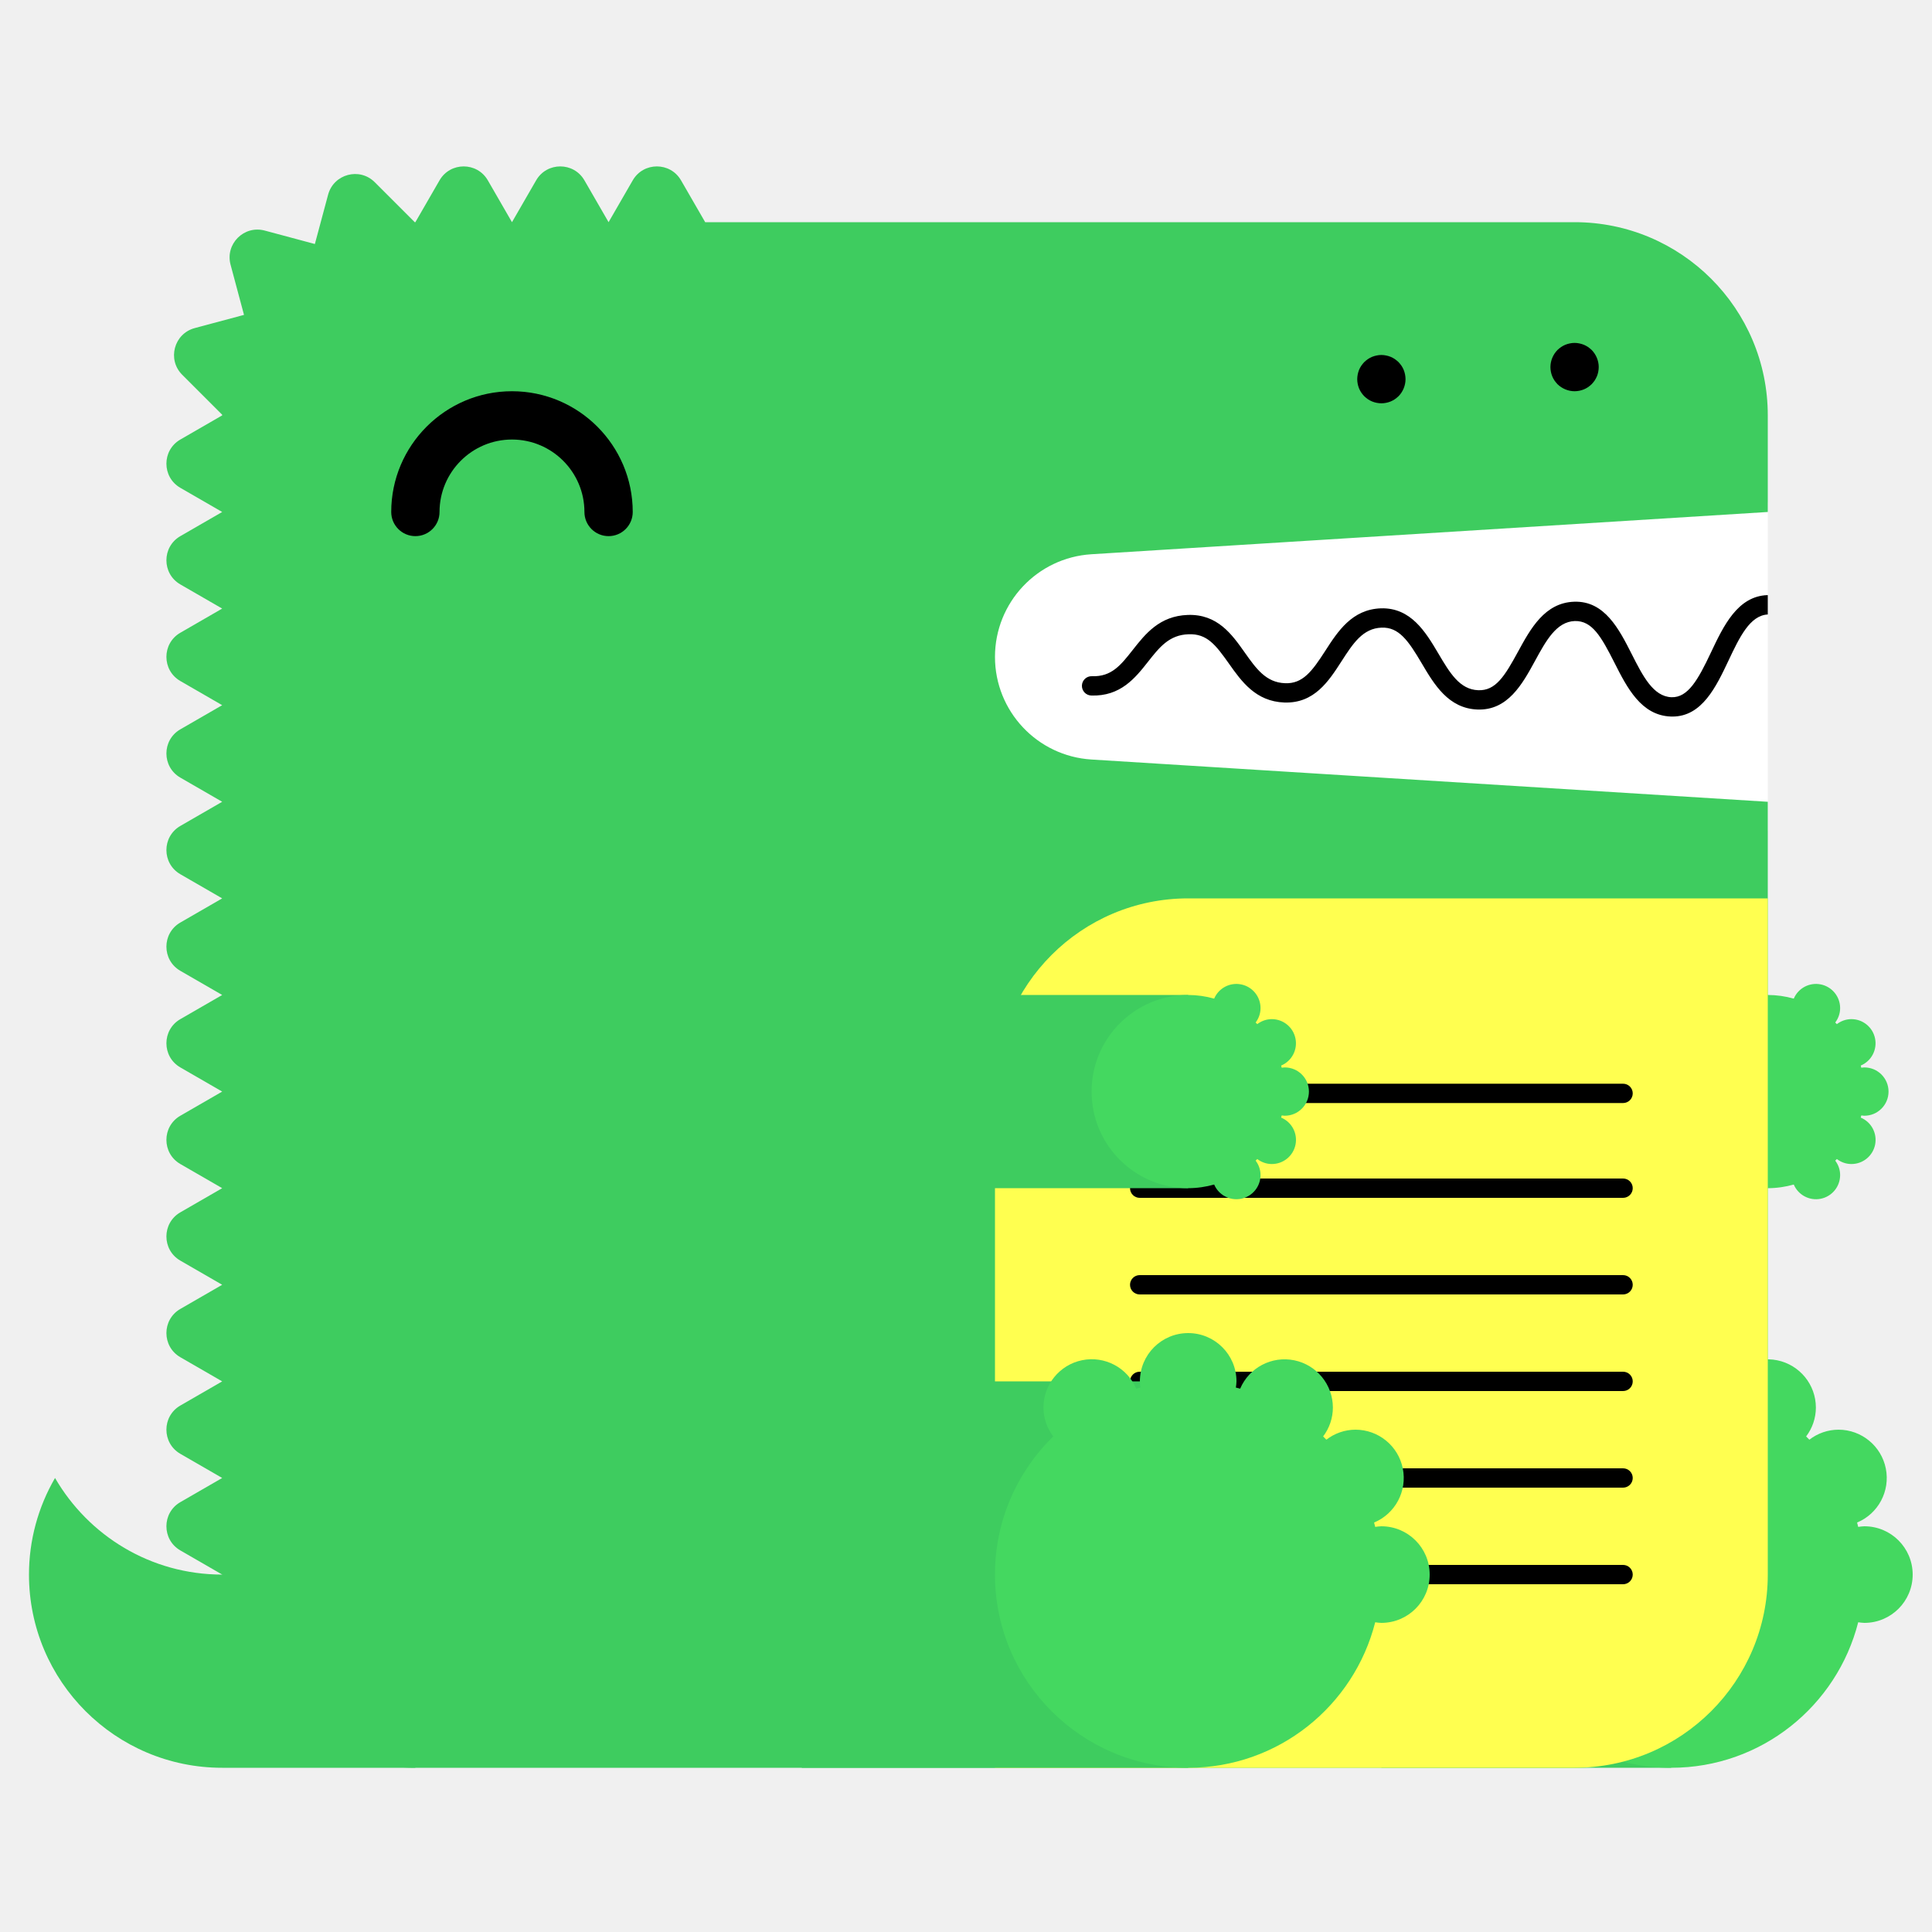
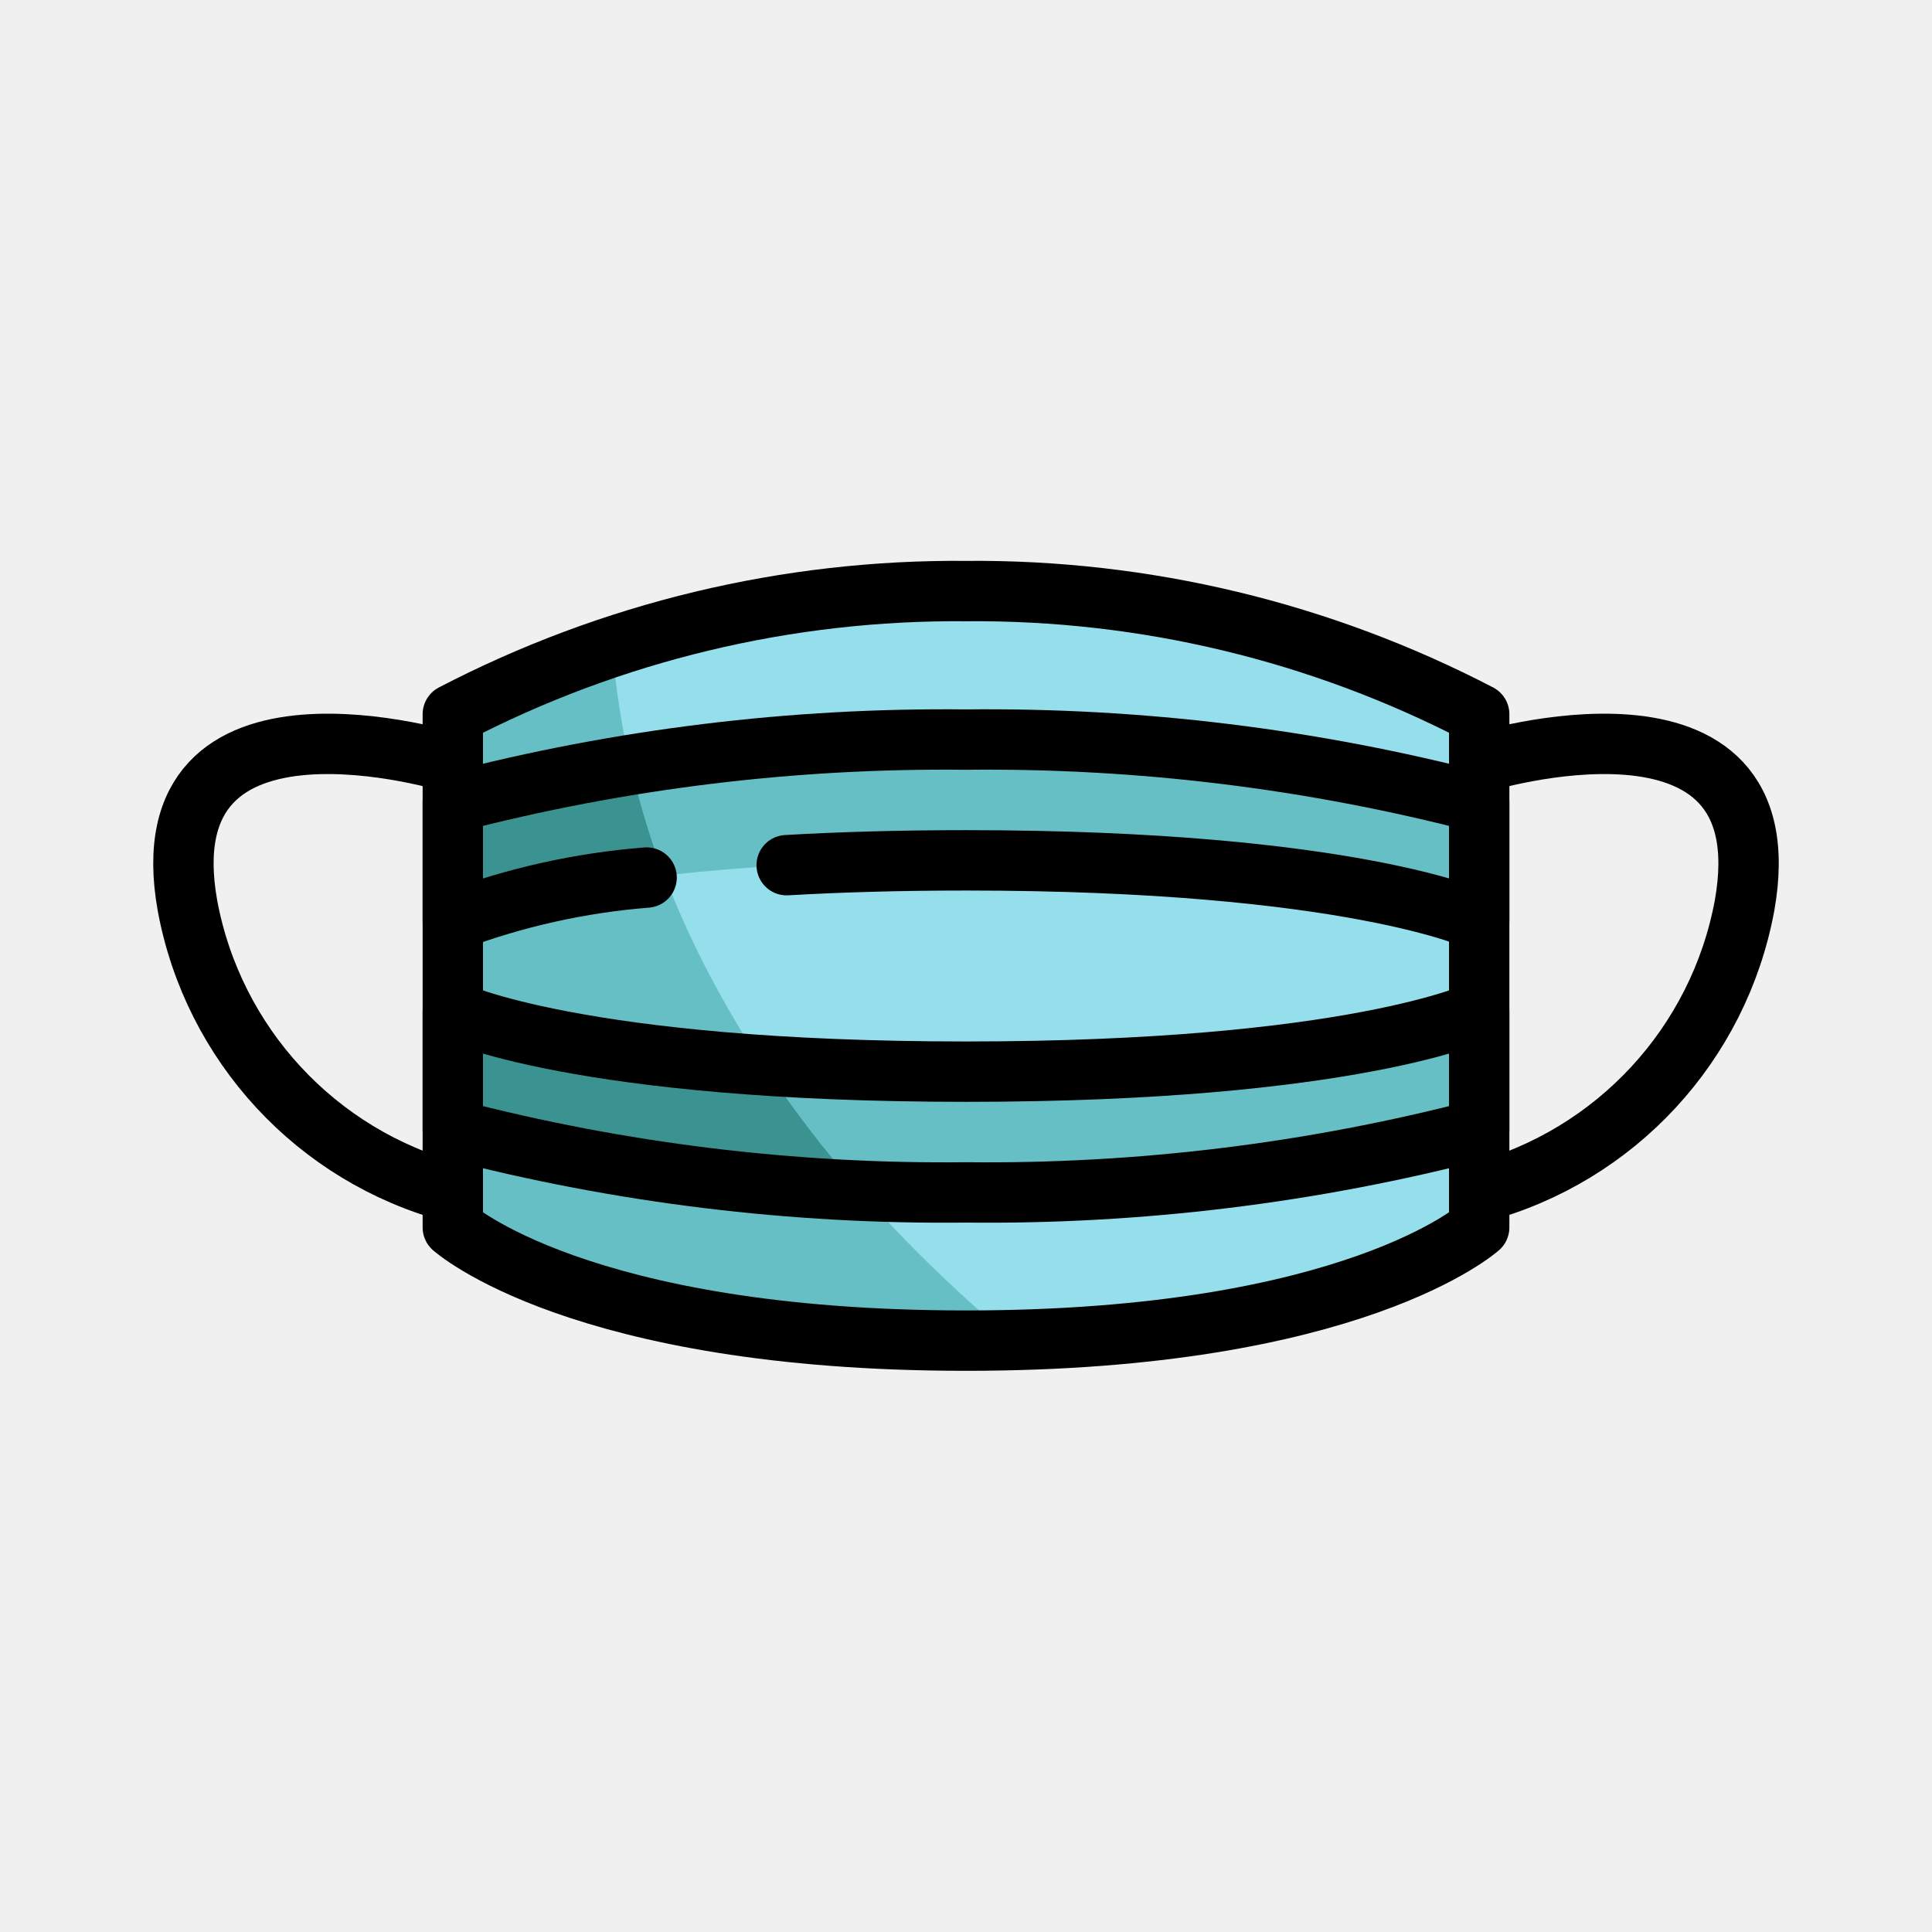
- <svg xmlns="http://www.w3.org/2000/svg" width="200" height="200" viewBox="0 0 200 200">
-   <g fill="none" fill-rule="evenodd">
-     <path fill="#FFF" d="M99 52h84v34H99z" />
-     <path d="M23 163c-7.398 0-13.843-4.027-17.303-10A19.886 19.886 0 0 0 3 163c0 11.046 8.954 20 20 20h20v-20H23z" fill="#3ECC5F" />
-     <path d="M112.98 57.376L183 53V43c0-11.046-8.954-20-20-20H73l-2.5-4.33c-1.112-1.925-3.889-1.925-5 0L63 23l-2.5-4.33c-1.111-1.925-3.889-1.925-5 0L53 23l-2.5-4.33c-1.111-1.925-3.889-1.925-5 0L43 23c-.022 0-.042.003-.065.003l-4.142-4.141c-1.57-1.571-4.252-.853-4.828 1.294l-1.369 5.104-5.192-1.392c-2.148-.575-4.111 1.389-3.535 3.536l1.39 5.193-5.102 1.367c-2.148.576-2.867 3.259-1.296 4.83l4.142 4.142c0 .021-.003.042-.003.064l-4.33 2.5c-1.925 1.111-1.925 3.889 0 5L23 53l-4.33 2.5c-1.925 1.111-1.925 3.889 0 5L23 63l-4.33 2.5c-1.925 1.111-1.925 3.889 0 5L23 73l-4.33 2.5c-1.925 1.111-1.925 3.889 0 5L23 83l-4.33 2.5c-1.925 1.111-1.925 3.889 0 5L23 93l-4.33 2.5c-1.925 1.111-1.925 3.889 0 5L23 103l-4.33 2.5c-1.925 1.111-1.925 3.889 0 5L23 113l-4.33 2.5c-1.925 1.111-1.925 3.889 0 5L23 123l-4.33 2.5c-1.925 1.111-1.925 3.889 0 5L23 133l-4.33 2.5c-1.925 1.111-1.925 3.889 0 5L23 143l-4.33 2.5c-1.925 1.111-1.925 3.889 0 5L23 153l-4.33 2.5c-1.925 1.111-1.925 3.889 0 5L23 163c0 11.046 8.954 20 20 20h120c11.046 0 20-8.954 20-20V83l-70.02-4.376A10.645 10.645 0 0 1 103 68c0-5.621 4.37-10.273 9.98-10.624" fill="#3ECC5F" />
-     <path fill="#3ECC5F" d="M143 183h30v-40h-30z" />
-     <path d="M193 158c-.219 0-.428.037-.639.064-.038-.15-.074-.301-.116-.451A5 5 0 0 0 190.32 148a4.96 4.96 0 0 0-3.016 1.036 26.531 26.531 0 0 0-.335-.336 4.955 4.955 0 0 0 1.011-2.987 5 5 0 0 0-9.599-1.959c-.148-.042-.297-.077-.445-.115.027-.211.064-.42.064-.639a5 5 0 0 0-5-5 5 5 0 0 0-5 5c0 .219.037.428.064.639-.148.038-.297.073-.445.115a4.998 4.998 0 0 0-9.599 1.959c0 1.125.384 2.151 1.011 2.987-3.717 3.632-6.031 8.693-6.031 14.3 0 11.046 8.954 20 20 20 9.339 0 17.16-6.41 19.361-15.064.211.027.42.064.639.064a5 5 0 0 0 5-5 5 5 0 0 0-5-5" fill="#44D860" />
-     <path fill="#3ECC5F" d="M153 123h30v-20h-30z" />
-     <path d="M193 115.5a2.5 2.5 0 1 0 0-5c-.109 0-.214.019-.319.032-.02-.075-.037-.15-.058-.225a2.501 2.501 0 0 0-.963-4.807c-.569 0-1.088.197-1.508.518a6.653 6.653 0 0 0-.168-.168c.314-.417.506-.931.506-1.494a2.5 2.5 0 0 0-4.8-.979A9.987 9.987 0 0 0 183 103c-5.522 0-10 4.478-10 10s4.478 10 10 10c.934 0 1.833-.138 2.69-.377a2.5 2.5 0 0 0 4.8-.979c0-.563-.192-1.077-.506-1.494.057-.055.113-.111.168-.168.42.321.939.518 1.508.518a2.5 2.5 0 0 0 .963-4.807c.021-.074.038-.15.058-.225.105.013.21.032.319.032" fill="#44D860" />
-     <path d="M63 55.5a2.5 2.5 0 0 1-2.5-2.5c0-4.136-3.364-7.5-7.5-7.5s-7.5 3.364-7.5 7.5a2.5 2.5 0 1 1-5 0c0-6.893 5.607-12.5 12.5-12.5S65.5 46.107 65.5 53a2.5 2.5 0 0 1-2.5 2.5" fill="#000" />
-     <path d="M103 183h60c11.046 0 20-8.954 20-20V93h-60c-11.046 0-20 8.954-20 20v70z" fill="#FFFF50" />
-     <path d="M168.02 124h-50.04a1 1 0 1 1 0-2h50.04a1 1 0 1 1 0 2m0 20h-50.04a1 1 0 1 1 0-2h50.04a1 1 0 1 1 0 2m0 20h-50.04a1 1 0 1 1 0-2h50.04a1 1 0 1 1 0 2m0-49.814h-50.04a1 1 0 1 1 0-2h50.04a1 1 0 1 1 0 2m0 19.814h-50.04a1 1 0 1 1 0-2h50.04a1 1 0 1 1 0 2m0 20h-50.04a1 1 0 1 1 0-2h50.04a1 1 0 1 1 0 2M183 61.611c-.012 0-.022-.006-.034-.005-3.09.105-4.552 3.196-5.842 5.923-1.346 2.85-2.387 4.703-4.093 4.647-1.889-.068-2.969-2.202-4.113-4.46-1.314-2.594-2.814-5.536-5.963-5.426-3.046.104-4.513 2.794-5.807 5.167-1.377 2.528-2.314 4.065-4.121 3.994-1.927-.07-2.951-1.805-4.136-3.813-1.321-2.236-2.848-4.75-5.936-4.664-2.994.103-4.465 2.385-5.763 4.4-1.373 2.13-2.335 3.428-4.165 3.351-1.973-.07-2.992-1.51-4.171-3.177-1.324-1.873-2.816-3.993-5.895-3.89-2.928.1-4.399 1.97-5.696 3.618-1.232 1.564-2.194 2.802-4.229 2.724a1 1 0 0 0-.072 2c3.017.101 4.545-1.8 5.872-3.487 1.177-1.496 2.193-2.787 4.193-2.855 1.926-.082 2.829 1.115 4.195 3.045 1.297 1.834 2.769 3.914 5.731 4.021 3.103.104 4.596-2.215 5.918-4.267 1.182-1.834 2.202-3.417 4.15-3.484 1.793-.067 2.769 1.35 4.145 3.681 1.297 2.197 2.766 4.686 5.787 4.796 3.125.108 4.634-2.62 5.949-5.035 1.139-2.088 2.214-4.06 4.119-4.126 1.793-.042 2.728 1.595 4.111 4.33 1.292 2.553 2.757 5.445 5.825 5.556l.169.003c3.064 0 4.518-3.075 5.805-5.794 1.139-2.41 2.217-4.68 4.067-4.773v-2z" fill="#000" />
-     <path fill="#3ECC5F" d="M83 183h40v-40H83z" />
-     <path d="M143 158c-.219 0-.428.037-.639.064-.038-.15-.074-.301-.116-.451A5 5 0 0 0 140.32 148a4.96 4.96 0 0 0-3.016 1.036 26.531 26.531 0 0 0-.335-.336 4.955 4.955 0 0 0 1.011-2.987 5 5 0 0 0-9.599-1.959c-.148-.042-.297-.077-.445-.115.027-.211.064-.42.064-.639a5 5 0 0 0-5-5 5 5 0 0 0-5 5c0 .219.037.428.064.639-.148.038-.297.073-.445.115a4.998 4.998 0 0 0-9.599 1.959c0 1.125.384 2.151 1.011 2.987-3.717 3.632-6.031 8.693-6.031 14.3 0 11.046 8.954 20 20 20 9.339 0 17.16-6.41 19.361-15.064.211.027.42.064.639.064a5 5 0 0 0 5-5 5 5 0 0 0-5-5" fill="#44D860" />
-     <path fill="#3ECC5F" d="M83 123h40v-20H83z" />
-     <path d="M133 115.5a2.5 2.5 0 1 0 0-5c-.109 0-.214.019-.319.032-.02-.075-.037-.15-.058-.225a2.501 2.501 0 0 0-.963-4.807c-.569 0-1.088.197-1.508.518a6.653 6.653 0 0 0-.168-.168c.314-.417.506-.931.506-1.494a2.5 2.5 0 0 0-4.8-.979A9.987 9.987 0 0 0 123 103c-5.522 0-10 4.478-10 10s4.478 10 10 10c.934 0 1.833-.138 2.69-.377a2.5 2.5 0 0 0 4.8-.979c0-.563-.192-1.077-.506-1.494.057-.055.113-.111.168-.168.42.321.939.518 1.508.518a2.5 2.5 0 0 0 .963-4.807c.021-.074.038-.15.058-.225.105.013.21.032.319.032" fill="#44D860" />
-     <path d="M143 41.75c-.16 0-.33-.02-.49-.05a2.52 2.52 0 0 1-.47-.14c-.15-.06-.29-.14-.431-.23-.13-.09-.259-.2-.38-.31-.109-.12-.219-.24-.309-.38s-.17-.28-.231-.43a2.619 2.619 0 0 1-.189-.96c0-.16.02-.33.05-.49.03-.16.08-.31.139-.47.061-.15.141-.29.231-.43.09-.13.2-.26.309-.38.121-.11.25-.22.38-.31.141-.09.281-.17.431-.23.149-.06.31-.11.47-.14.32-.07.65-.07.98 0 .159.03.32.08.47.14.149.06.29.14.43.23.13.09.259.2.38.31.11.12.22.25.31.38.09.14.17.28.23.43.06.16.11.31.14.47.029.16.05.33.05.49 0 .66-.271 1.31-.73 1.77-.121.11-.25.22-.38.31-.14.09-.281.17-.43.23a2.565 2.565 0 0 1-.96.19m20-1.25c-.66 0-1.3-.27-1.771-.73a3.802 3.802 0 0 1-.309-.38c-.09-.14-.17-.28-.231-.43a2.619 2.619 0 0 1-.189-.96c0-.66.27-1.3.729-1.77.121-.11.25-.22.38-.31.141-.09.281-.17.431-.23.149-.06.31-.11.47-.14.32-.07.66-.07.98 0 .159.03.32.08.47.14.149.06.29.14.43.23.13.09.259.2.38.31.459.47.73 1.11.73 1.77 0 .16-.021.33-.05.49-.03.16-.08.32-.14.47-.07.15-.14.29-.23.43-.09.13-.2.26-.31.38-.121.11-.25.22-.38.31-.14.09-.281.17-.43.23a2.565 2.565 0 0 1-.96.19" fill="#000" />
+ <svg xmlns="http://www.w3.org/2000/svg" viewBox="0 0 64 64">
+   <defs>
+     <style>.cls-1,.cls-5{fill:none;}.cls-1{stroke:#000;stroke-linecap:round;stroke-linejoin:round;stroke-width:2px;}.cls-2{fill:#95deeb;}.cls-3{fill:#65bfc4;}.cls-4{fill:#3b9391;}</style>
+   </defs>
+   <g id="Outline">
+     <path class="cls-1" d="M49,25.27S59.2,22.1,57.79,30A12.12,12.12,0,0,1,49,39.5" />
+     <path class="cls-1" d="M15,25.27S4.8,22.1,6.21,30A12.12,12.12,0,0,0,15,39.5" />
+     <path class="cls-2" d="M49,40.66s-4.16,3.75-17,3.75-17-3.75-17-3.75v-17a36.15,36.15,0,0,1,17-4.08,36.15,36.15,0,0,1,17,4.08Z" />
+     <path class="cls-3" d="M49,30.5s-4.16-2-17-2-17,2-17,2V26.58A64.69,64.69,0,0,1,32,24.5a64.69,64.69,0,0,1,17,2.08Z" />
+     <path class="cls-3" d="M15,33.5s4.16,2,17,2,17-2,17-2v3.92A64.69,64.69,0,0,1,32,39.5a64.69,64.69,0,0,1-17-2.08Z" />
+     <path class="cls-3" d="M20.29,21.44A29.11,29.11,0,0,0,15,23.66v17s4.16,3.75,17,3.75c.55,0,1.07,0,1.59,0C23.05,35.56,20.66,26.63,20.29,21.44Z" />
+     <path class="cls-4" d="M25.3,35.29C17.67,34.78,15,33.5,15,33.5v3.92a61.5,61.5,0,0,0,13.46,2A38.24,38.24,0,0,1,25.3,35.29Z" />
+     <path class="cls-4" d="M20.89,25.34A48,48,0,0,0,15,26.58V30.5s1.89-.9,7-1.49A28,28,0,0,1,20.89,25.34Z" />
+     <path class="cls-1" d="M49,40.66s-4.16,3.75-17,3.75-17-3.75-17-3.75v-17a36.15,36.15,0,0,1,17-4.08,36.15,36.15,0,0,1,17,4.08Z" />
+     <path class="cls-1" d="M21.42,29.07A23.56,23.56,0,0,0,15,30.5V26.58A64.69,64.69,0,0,1,32,24.5a64.69,64.69,0,0,1,17,2.08V30.5s-4.16-2-17-2c-2.24,0-4.21.06-5.94.16" />
+     <path class="cls-1" d="M15,33.5s4.16,2,17,2,17-2,17-2v3.92A64.69,64.69,0,0,1,32,39.5a64.69,64.69,0,0,1-17-2.08Z" />
+     <rect class="cls-5" height="64" width="64" />
  </g>
</svg>
